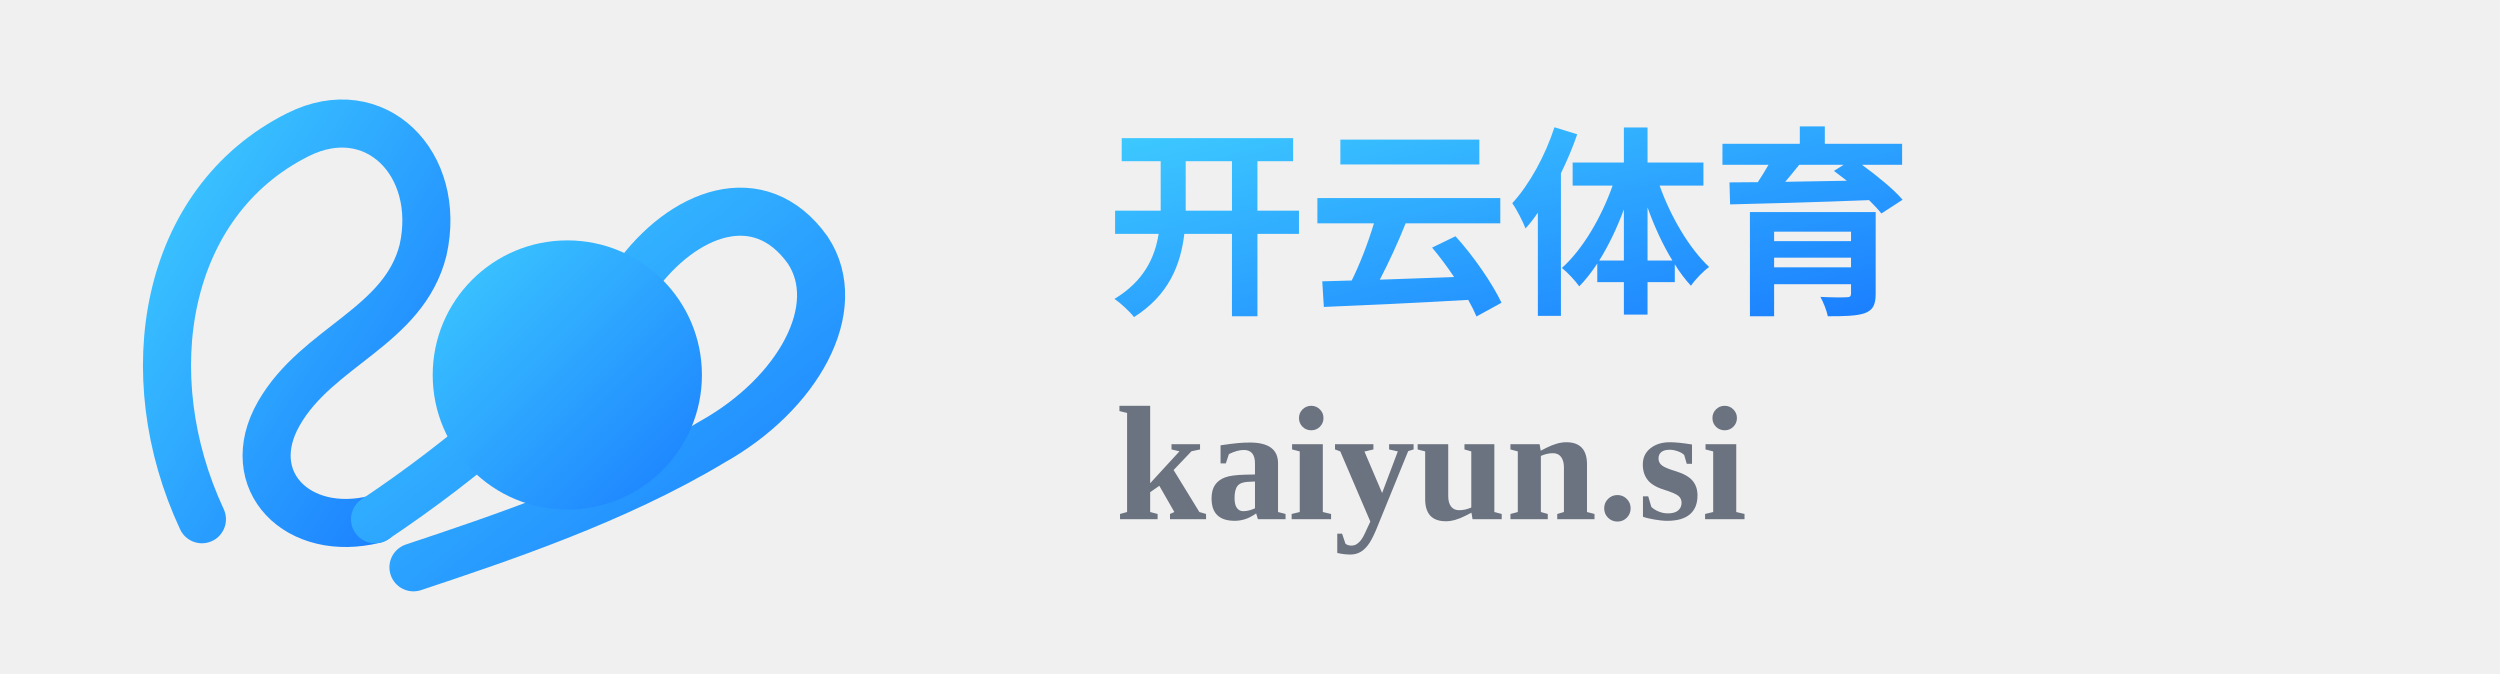
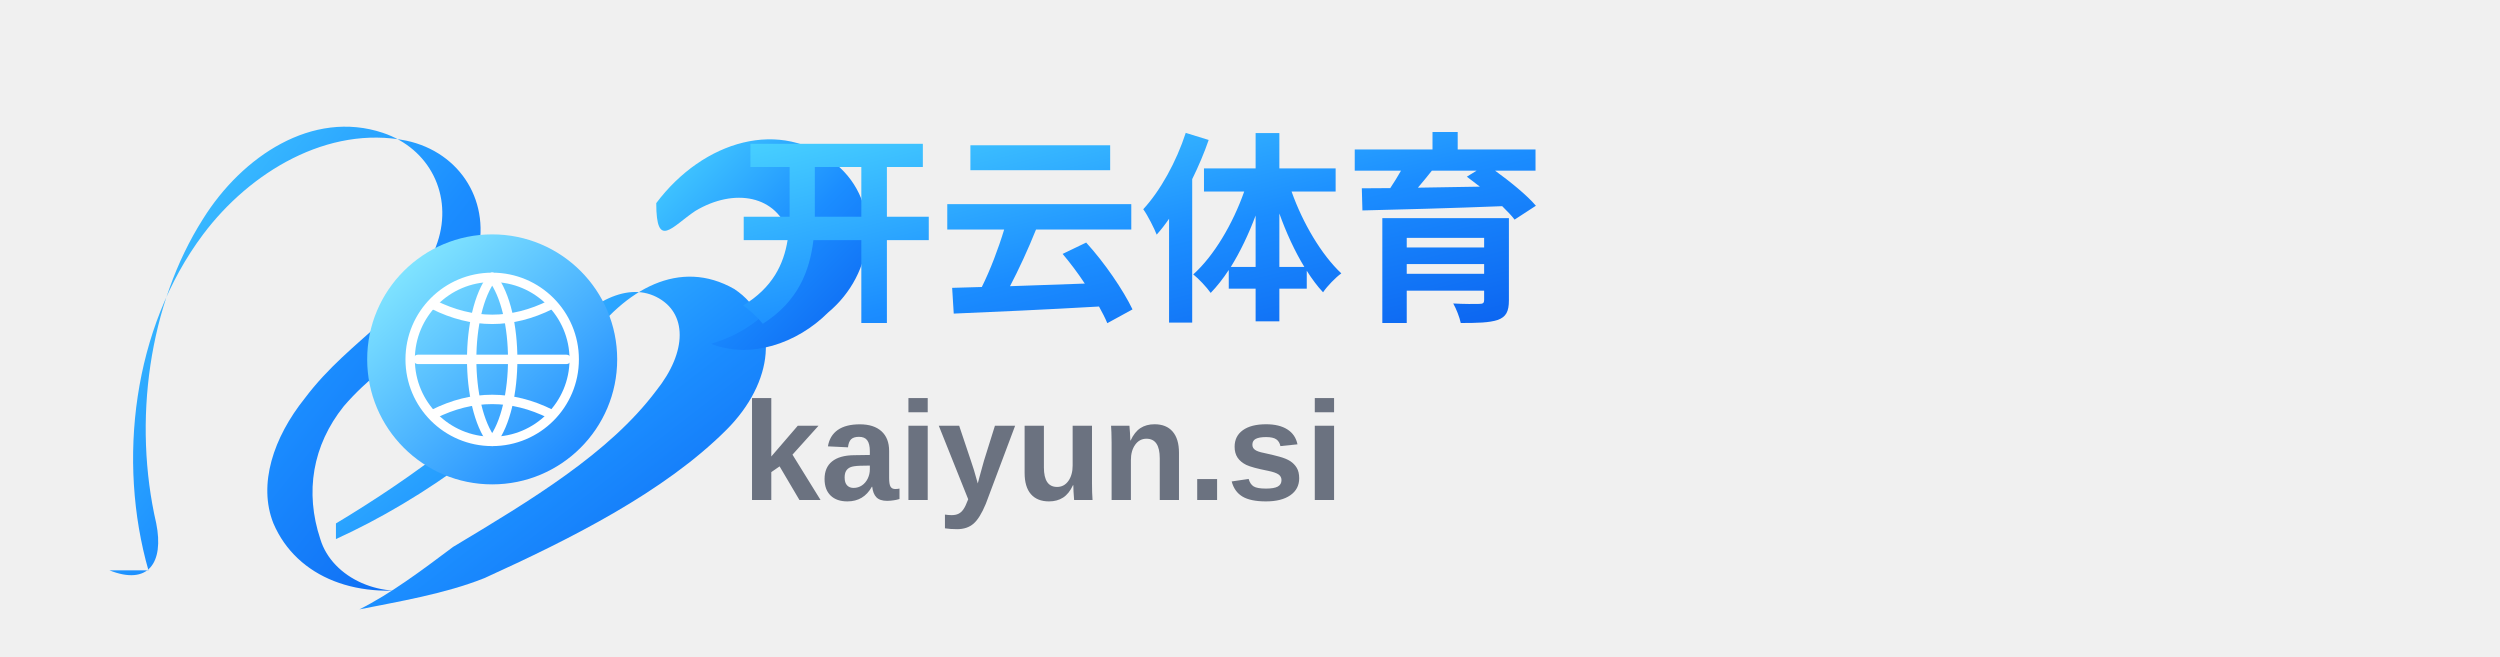
- <svg xmlns="http://www.w3.org/2000/svg" viewBox="0 0 520 140" role="img" aria-label="kaiyun.si">
+ <svg xmlns="http://www.w3.org/2000/svg" viewBox="0 0 640 168" role="img" aria-label="开云体育 kaiyun.si">
  <defs>
-     <linearGradient id="g" x1="0" y1="0" x2="1" y2="1">
-       <stop offset="0" stop-color="#3ecbff" />
-       <stop offset="1" stop-color="#1a7dff" />
+     <linearGradient id="g" x1="0%" y1="0%" x2="100%" y2="100%">
+       <stop offset="0%" stop-color="#4ad4ff" />
+       <stop offset="55%" stop-color="#1b8dff" />
+       <stop offset="100%" stop-color="#0b63f0" />
+     </linearGradient>
+     <linearGradient id="ball" x1="20%" y1="10%" x2="90%" y2="90%">
+       <stop offset="0%" stop-color="#7fe3ff" />
+       <stop offset="100%" stop-color="#1a86ff" />
    </linearGradient>
  </defs>
-   <g fill="none" stroke="url(#g)" stroke-width="10" stroke-linecap="round">
-     <path d="M42 108 C28 78 34 42 62 28 C78 20 92 34 88 52 C84 68 66 72 58 86 C50 100 62 112 78 108" />
-     <path d="M78 108 C96 96 118 78 132 58 C142 44 158 38 168 52 C176 64 166 82 148 92 C128 104 104 112 86 118" />
+   <g fill="url(#g)">
+     <path d="M38 146c-8-28-4-62 14-86 12-16 32-28 52-24 14 3 22 16 18 30-5 18-22 24-34 38-8 10-10 22-6 34 3 10 16 16 28 12-18 4-34-2-40-16-4-10 0-22 8-32 12-16 28-22 34-40 4-12-2-24-14-28-18-6-36 6-46 22-14 22-18 52-12 78 2 10-2 16-12 12z" />
+     <path d="M86 138c22-10 48-28 64-50 10-14 24-22 38-14 12 8 10 24-2 36-16 16-40 28-62 38-10 4-22 6-32 8 8-4 16-10 24-16 20-12 40-24 52-40 8-10 8-20 0-24-8-4-18 2-26 12-14 18-36 34-56 46z" />
+     <path d="M168 52c12-16 32-22 46-10 12 10 10 28-2 38-8 8-20 12-30 8 14-4 24-16 20-28-3-10-14-12-24-6-6 4-10 10-10-2z" />
  </g>
-   <circle cx="118" cy="78" r="28" fill="url(#g)" />
-   <text x="230" y="62" font-size="42" font-weight="800" fill="url(#g)">开云体育</text>
-   <text x="232" y="108" font-size="34" font-weight="700" fill="#6b7280">kaiyun.si</text>
+   <circle cx="126" cy="92" r="32" fill="url(#ball)" />
+   <g fill="none" stroke="#fff" stroke-width="2.4" stroke-linecap="round">
+     <circle cx="126" cy="92" r="21" />
+     <path d="M107 92h38" />
+     <path d="M126 71c7 9 7 33 0 42" />
+     <path d="M126 71c-7 9-7 33 0 42" />
+     <path d="M111 78c10 5 20 5 30 0" />
+     <path d="M111 106c10-5 20-5 30 0" />
+   </g>
+   <text x="188" y="78" font-family="PingFang SC, Microsoft YaHei, Noto Sans SC, sans-serif" font-size="52" font-weight="800" fill="url(#g)">开云体育</text>
+   <text x="190" y="128" font-family="Arial, Helvetica, sans-serif" font-size="36" font-weight="700" fill="#6b7280">kaiyun.si</text>
</svg>
